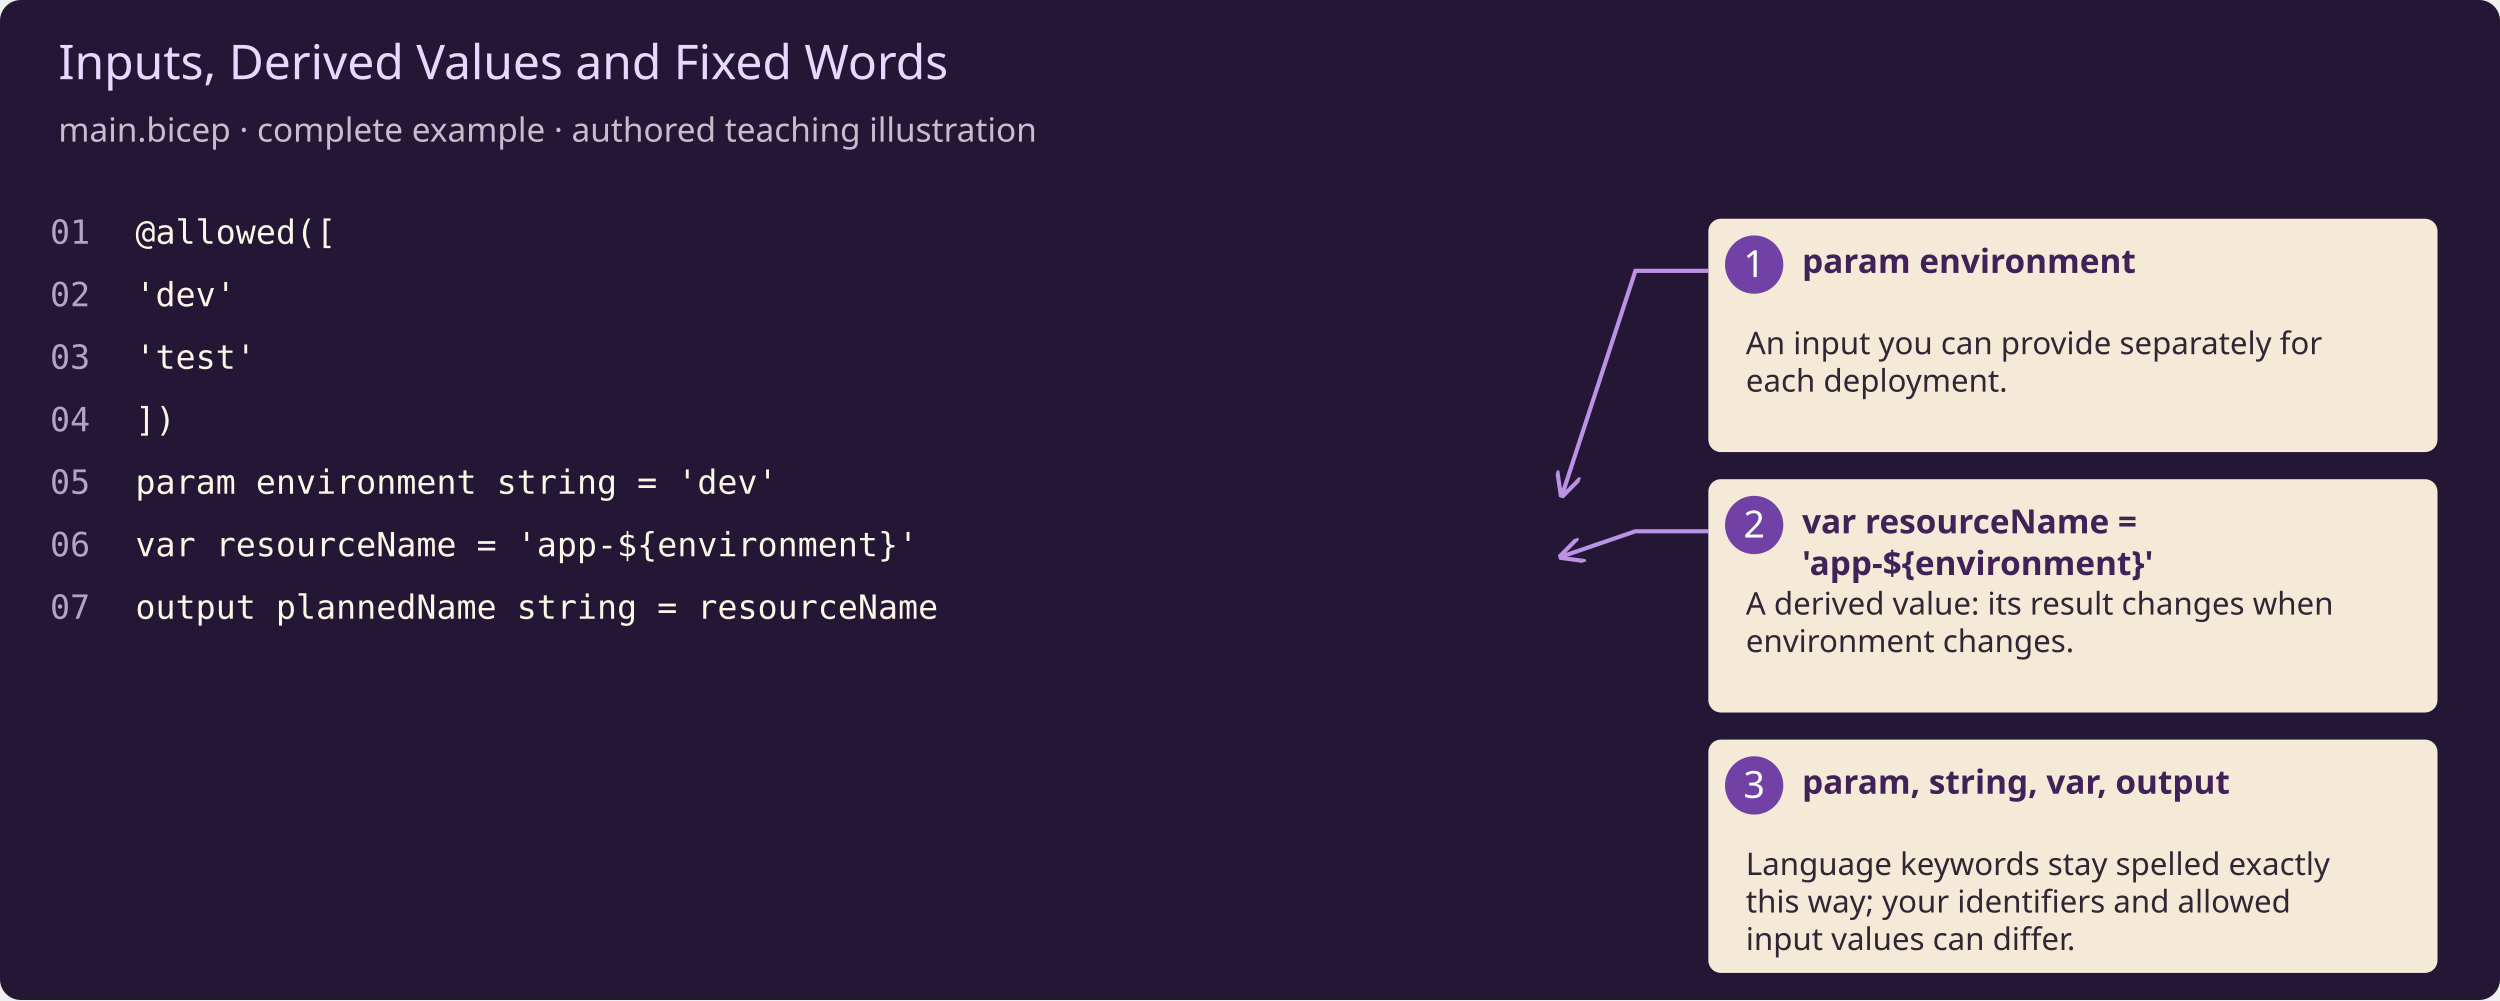
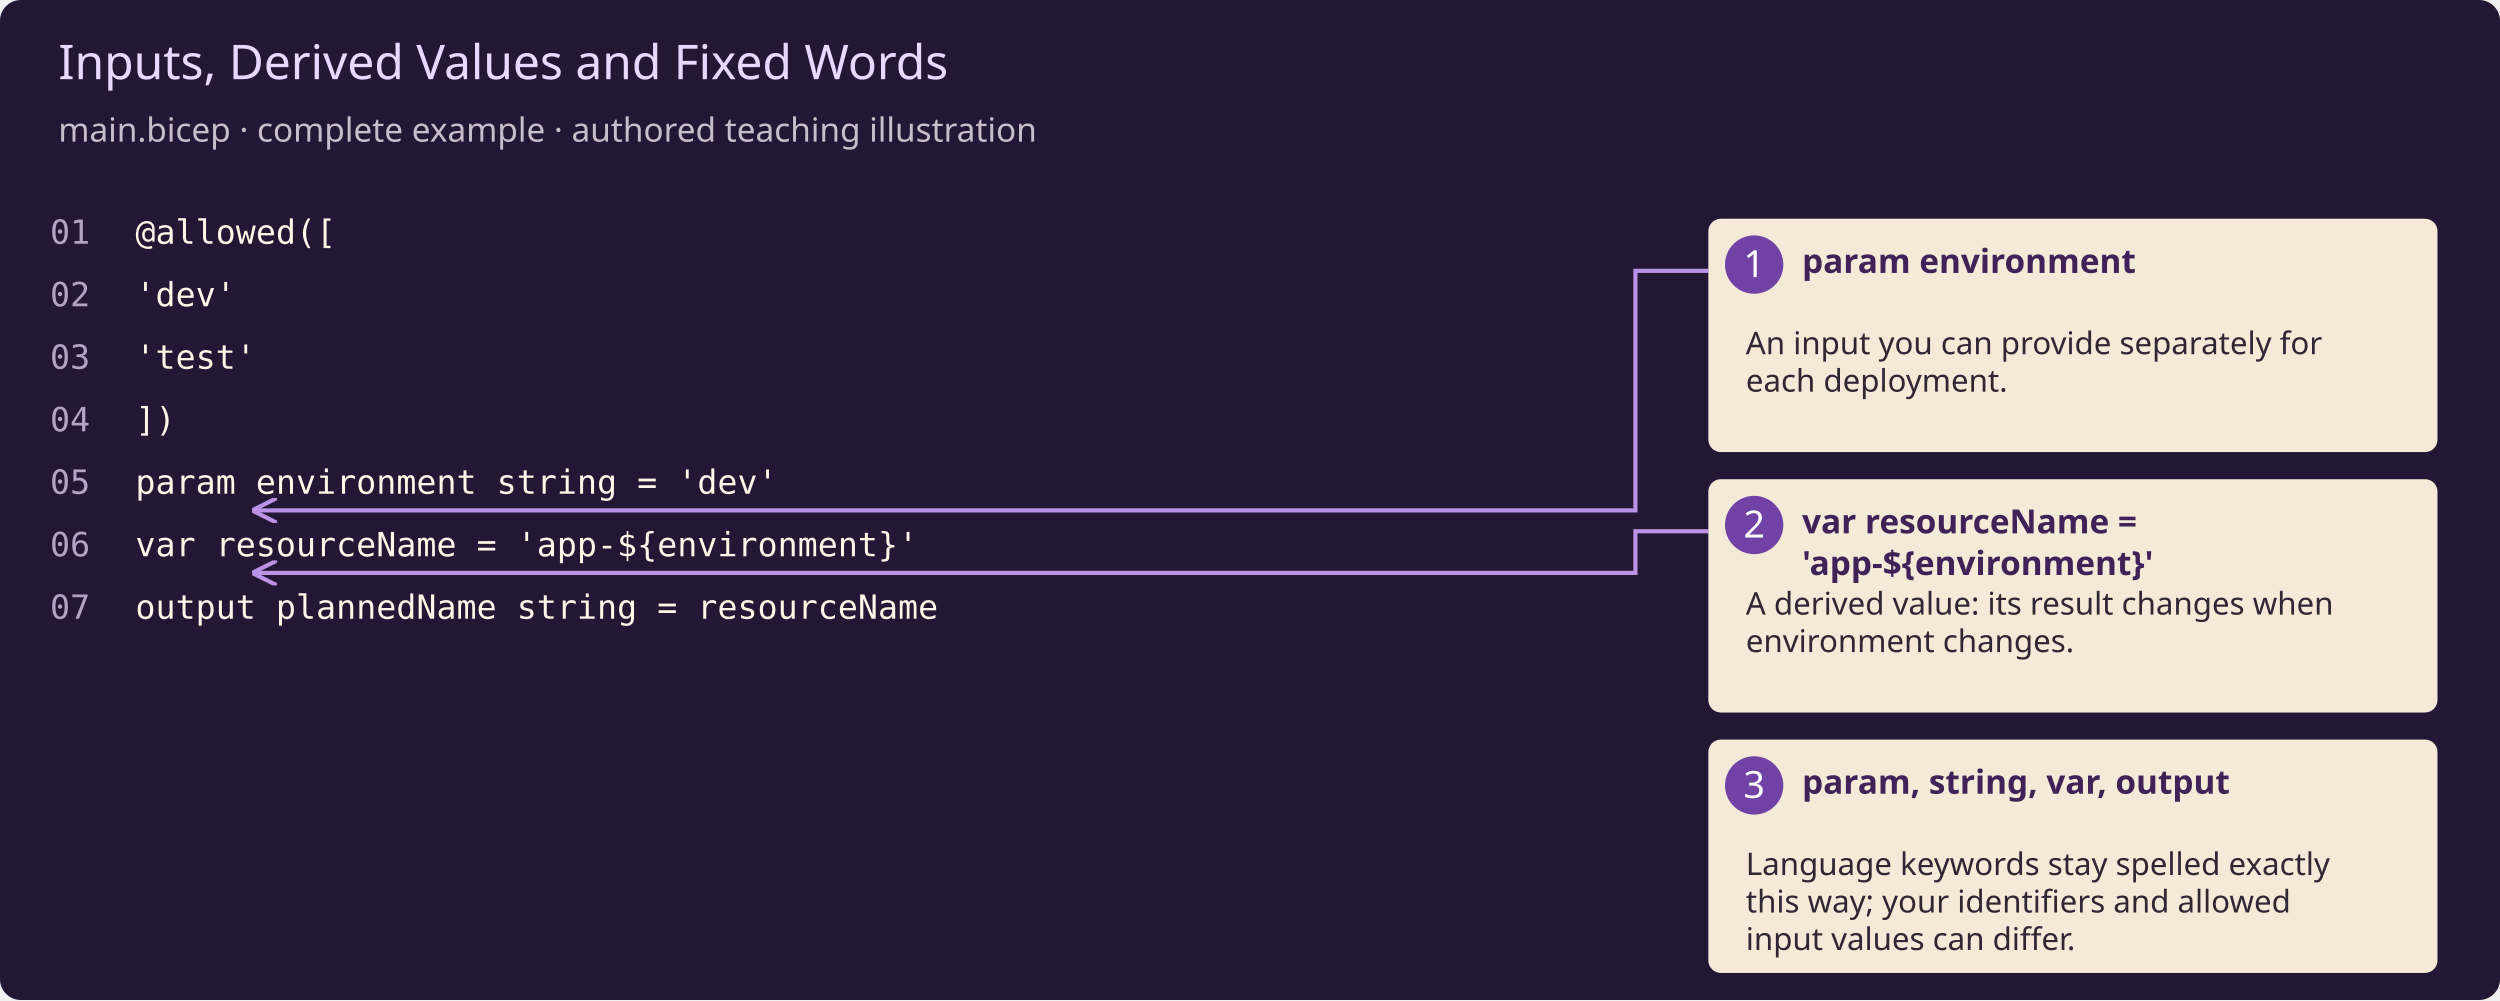
<svg xmlns="http://www.w3.org/2000/svg" width="1200" height="480" viewBox="0 0 1200 480">
  <defs>
    <marker id="arrow" markerWidth="6" markerHeight="6" refX="5" refY="3" orient="auto">
      <path d="M0 0L6 3L0 6" fill="none" stroke="#bb92e5" />
    </marker>
  </defs>
  <rect width="1200" height="480" rx="10" fill="#241735" />
  <text x="28" y="38" fill="#e8d8ff" font-family="sans-serif" font-size="23">Inputs, Derived Values and Fixed Words</text>
  <text x="28" y="68" fill="#c8bdcc" font-family="sans-serif" font-size="16">main.bicep · complete example · authored teaching illustration</text>
  <text x="24" y="117" fill="#b5a3c7" font-family="monospace" font-size="16">01</text>
  <text x="65" y="117" fill="#fff6e7" font-family="monospace" font-size="16">@allowed([</text>
  <text x="24" y="147" fill="#b5a3c7" font-family="monospace" font-size="16">02</text>
  <text x="65" y="147" fill="#fff6e7" font-family="monospace" font-size="16">  'dev'</text>
  <text x="24" y="177" fill="#b5a3c7" font-family="monospace" font-size="16">03</text>
  <text x="65" y="177" fill="#fff6e7" font-family="monospace" font-size="16">  'test'</text>
  <text x="24" y="207" fill="#b5a3c7" font-family="monospace" font-size="16">04</text>
  <text x="65" y="207" fill="#fff6e7" font-family="monospace" font-size="16">])</text>
  <text x="24" y="237" fill="#b5a3c7" font-family="monospace" font-size="16">05</text>
  <text x="65" y="237" fill="#fff6e7" font-family="monospace" font-size="16">param environment string = 'dev'</text>
  <text x="24" y="267" fill="#b5a3c7" font-family="monospace" font-size="16">06</text>
  <text x="65" y="267" fill="#fff6e7" font-family="monospace" font-size="16">var resourceName = 'app-${environment}'</text>
  <text x="24" y="297" fill="#b5a3c7" font-family="monospace" font-size="16">07</text>
  <text x="65" y="297" fill="#fff6e7" font-family="monospace" font-size="16">output plannedName string = resourceName</text>
-   <path d="M820 130 L785 130 L750 237" stroke="#bb92e5" stroke-width="2" fill="none" marker-end="url(#arrow)" />
+   <path d="M820 130 L785 130 L785 245 L123 245" stroke="#bb92e5" stroke-width="2" fill="none" marker-end="url(#arrow)" />
  <rect x="820" y="105" width="350" height="112" rx="6" fill="#f4ead7" />
  <circle cx="842" cy="127" r="14" fill="#7141a5" />
  <text x="842" y="133" text-anchor="middle" fill="white" font-family="sans-serif" font-size="18">1</text>
  <text x="865" y="131" fill="#402259" font-family="sans-serif" font-size="16" font-weight="bold">param environment</text>
  <text x="838" y="170" fill="#302634" font-family="sans-serif" font-size="15">An input you can provide separately for</text>
  <text x="838" y="188" fill="#302634" font-family="sans-serif" font-size="15">each deployment.</text>
-   <path d="M820 255 L785 255 L750 267" stroke="#bb92e5" stroke-width="2" fill="none" marker-end="url(#arrow)" />
+   <path d="M820 255 L785 255 L785 275 L123 275" stroke="#bb92e5" stroke-width="2" fill="none" marker-end="url(#arrow)" />
  <rect x="820" y="230" width="350" height="112" rx="6" fill="#f4ead7" />
  <circle cx="842" cy="252" r="14" fill="#7141a5" />
  <text x="842" y="258" text-anchor="middle" fill="white" font-family="sans-serif" font-size="18">2</text>
  <text x="865" y="256" fill="#402259" font-family="sans-serif" font-size="16" font-weight="bold">var resourceName =</text>
  <text x="865" y="276" fill="#402259" font-family="sans-serif" font-size="16" font-weight="bold">'app-${environment}'</text>
  <text x="838" y="295" fill="#302634" font-family="sans-serif" font-size="15">A derived value: its result changes when</text>
  <text x="838" y="313" fill="#302634" font-family="sans-serif" font-size="15">environment changes.</text>
  <rect x="820" y="355" width="350" height="112" rx="6" fill="#f4ead7" />
  <circle cx="842" cy="377" r="14" fill="#7141a5" />
  <text x="842" y="383" text-anchor="middle" fill="white" font-family="sans-serif" font-size="18">3</text>
  <text x="865" y="381" fill="#402259" font-family="sans-serif" font-size="16" font-weight="bold">param, string, var, output</text>
  <text x="838" y="420" fill="#302634" font-family="sans-serif" font-size="15">Language keywords stay spelled exactly</text>
  <text x="838" y="438" fill="#302634" font-family="sans-serif" font-size="15">this way; your identifiers and allowed</text>
  <text x="838" y="456" fill="#302634" font-family="sans-serif" font-size="15">input values can differ.</text>
</svg>
